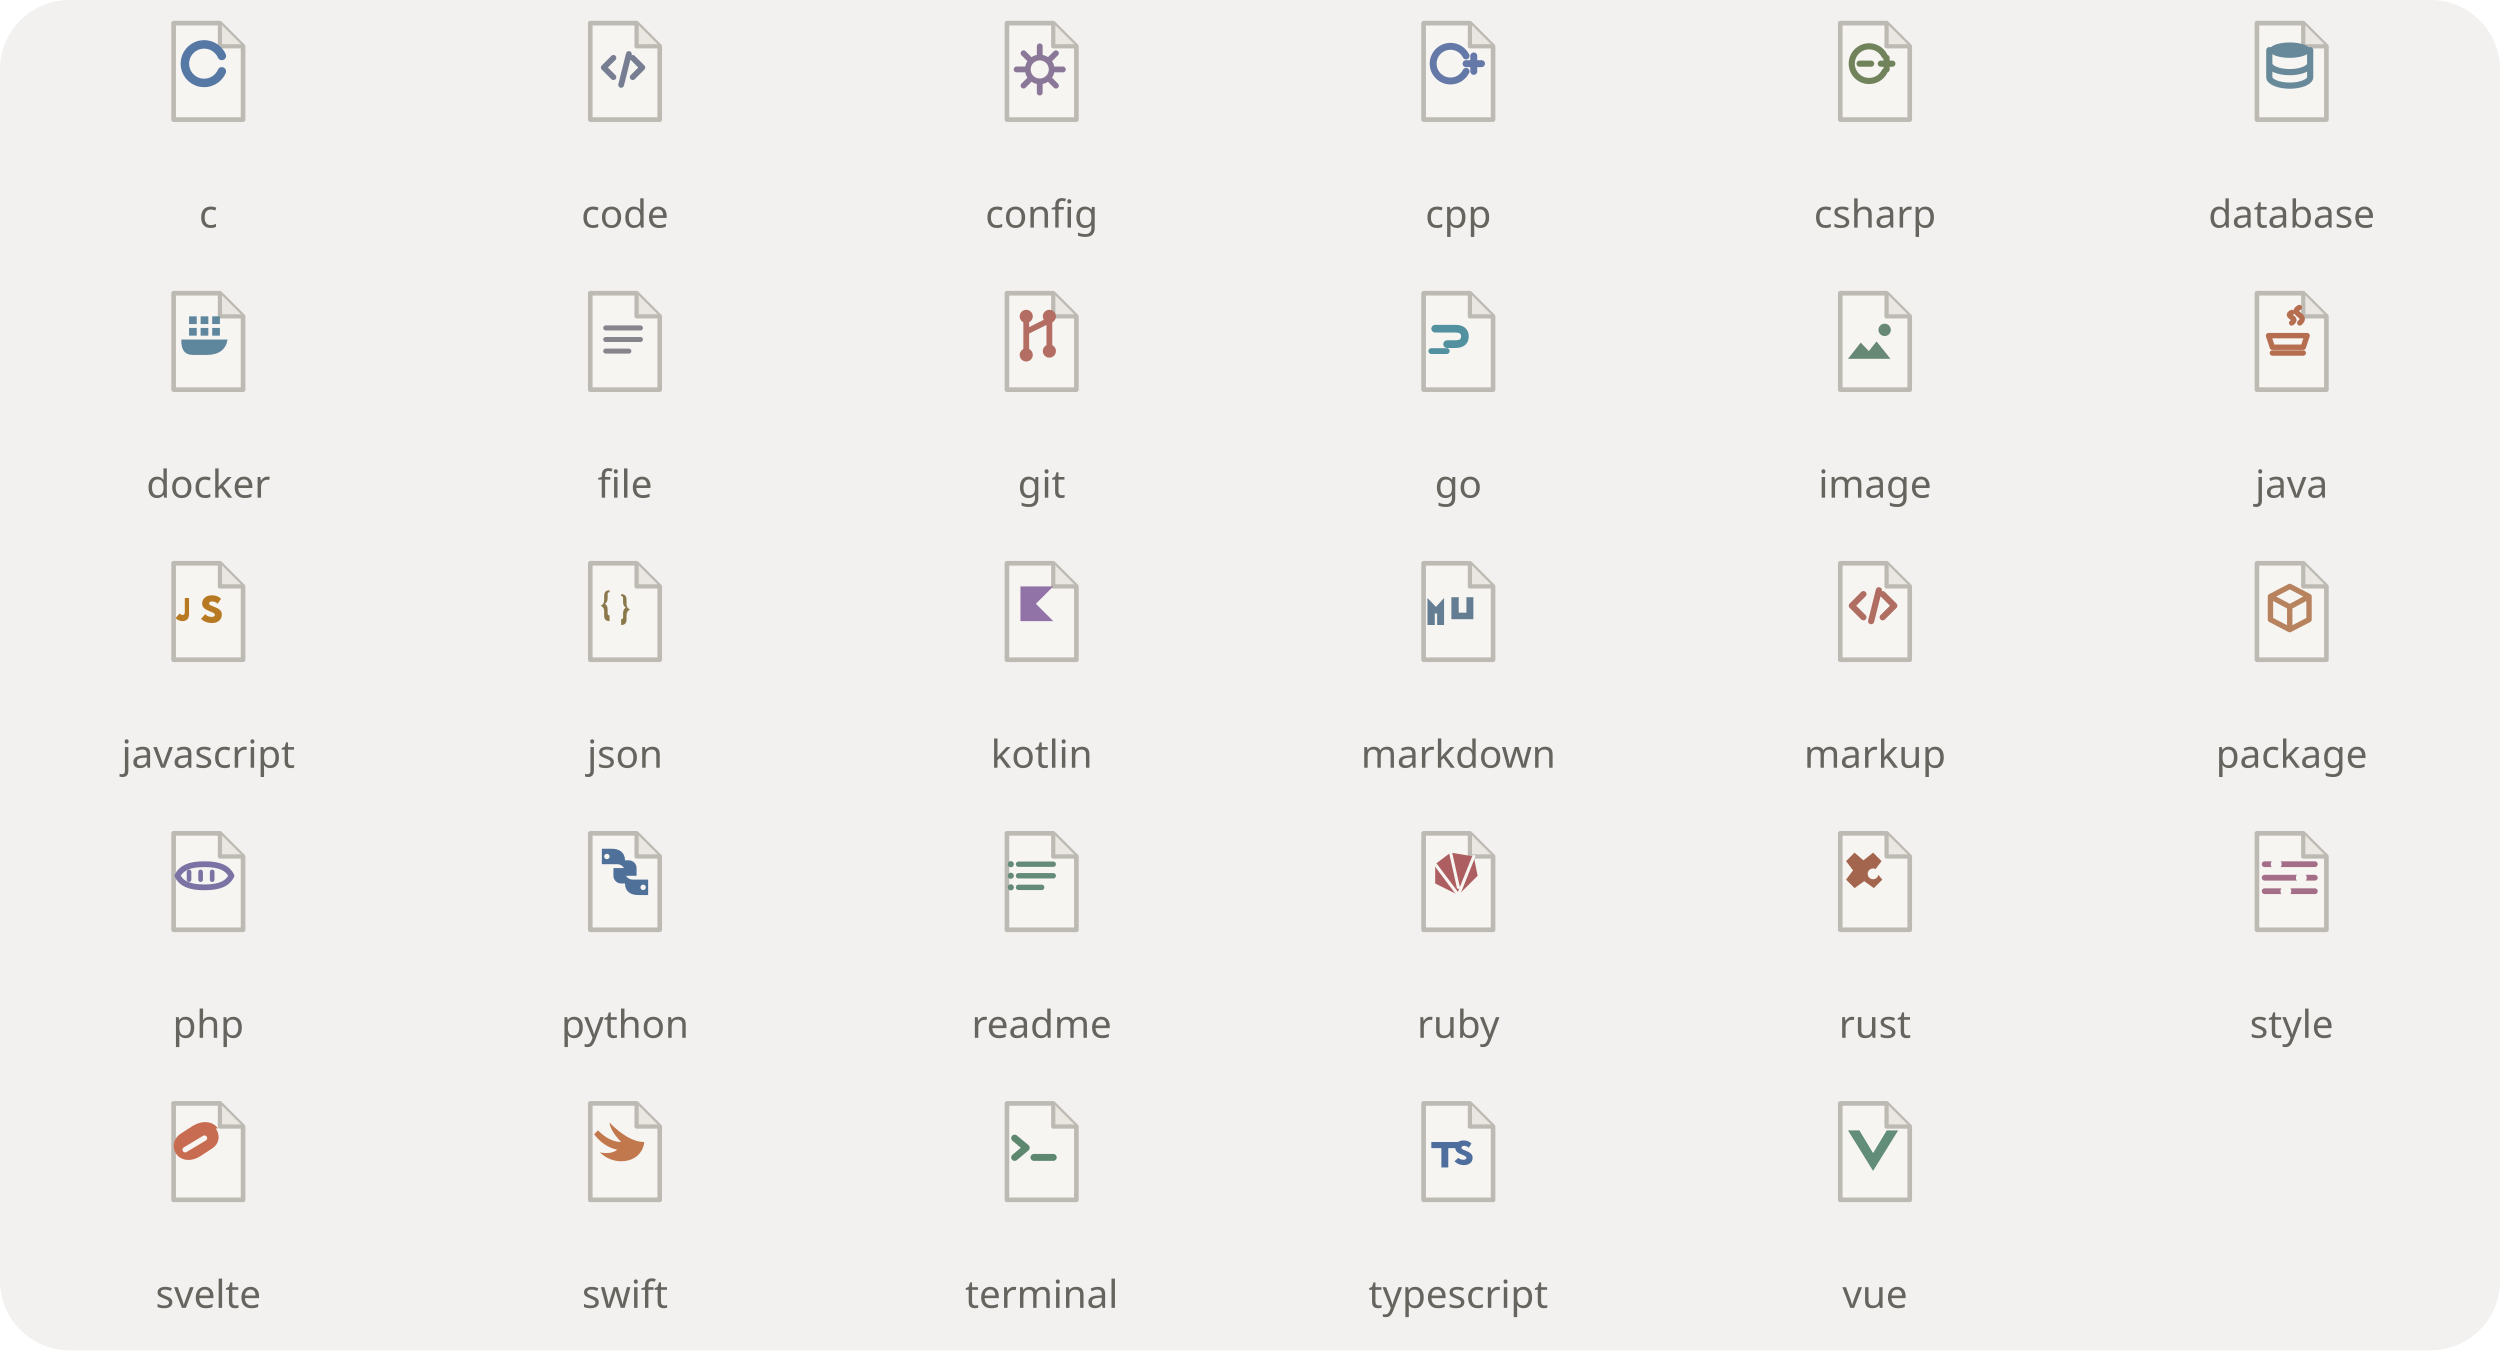
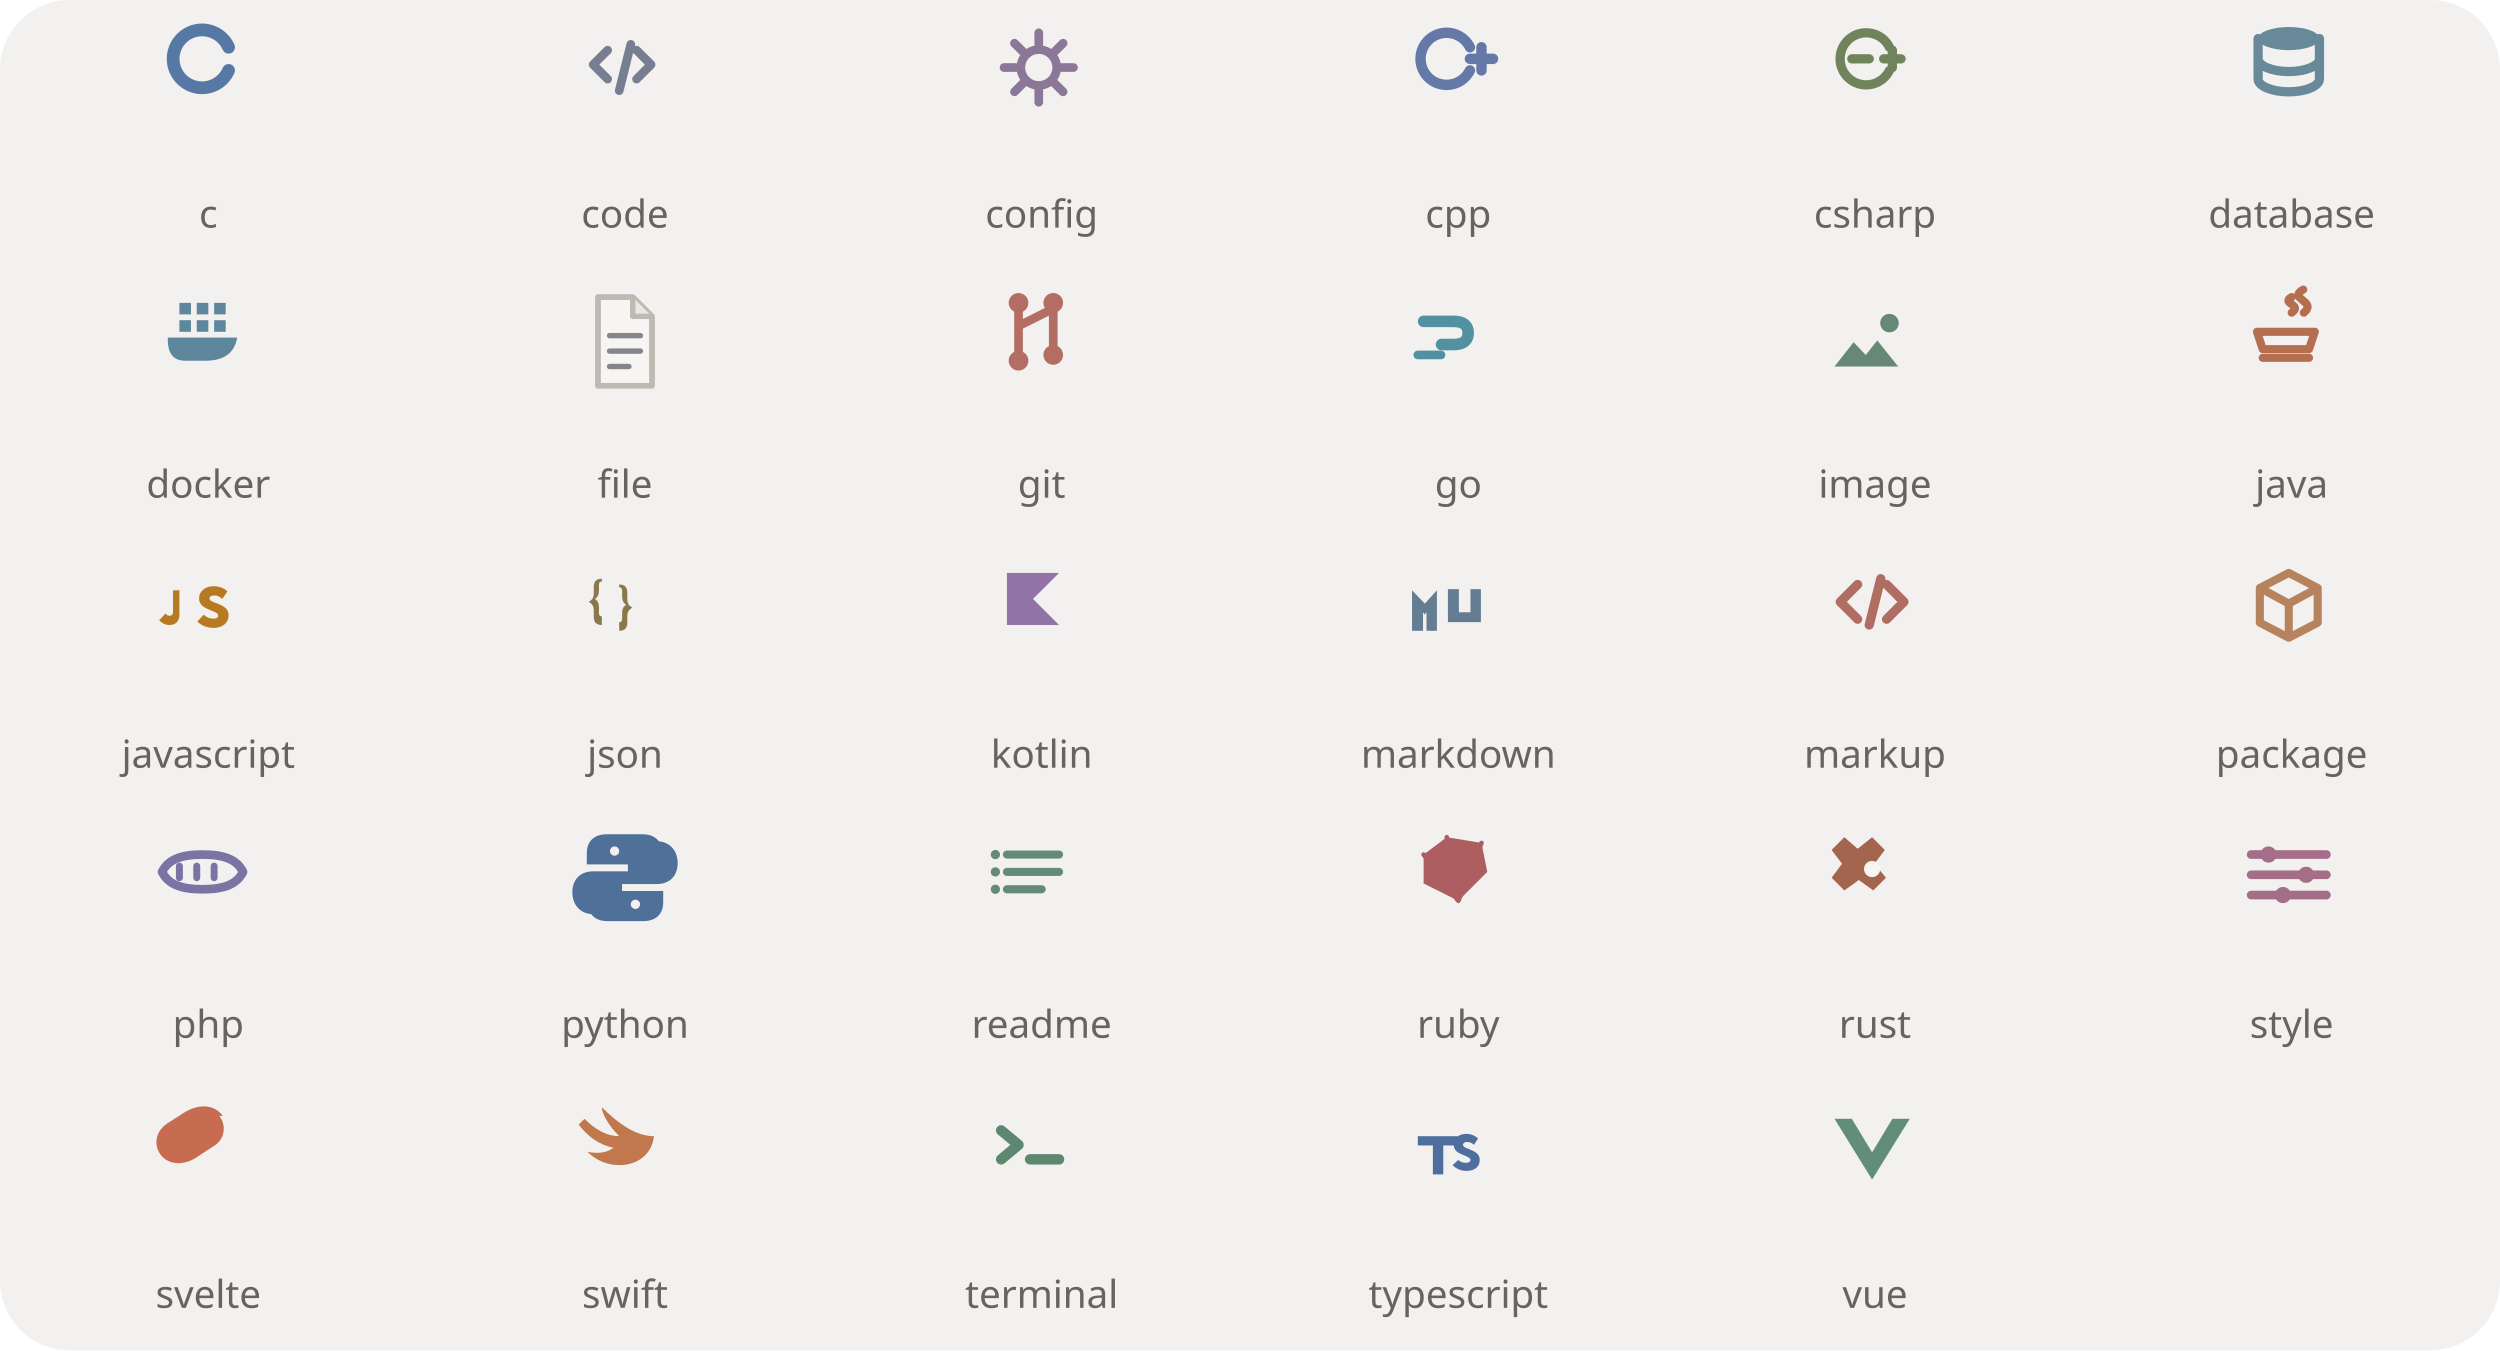
<svg xmlns="http://www.w3.org/2000/svg" width="648" height="350" viewBox="0 0 648 350">
  <rect width="100%" height="100%" rx="18" fill="#F2F1EF" />
  <g transform="translate(38,3) scale(1)">
-     <path d="M7 3h12l6 6v19H7z" fill="#F7F5F2" stroke="#BDB9B3" stroke-width="1.2" stroke-linejoin="round" />
-     <path d="M19 3v6h6" fill="#EAE7E2" stroke="#BDB9B3" stroke-width="1.1" stroke-linejoin="round" />
-     <g fill="#5578A4" stroke-linecap="round" stroke-linejoin="round">
+     <g transform="translate(-8 -8) scale(1.5)" fill="#5578A4" stroke-linecap="round" stroke-linejoin="round">
      <path d="M19.5 11.5a5 5 0 1 0 0 4" fill="none" stroke="#5578A4" stroke-width="2.2" stroke-linecap="round" />
    </g>
  </g>
  <text x="54.0" y="59" text-anchor="middle" fill="#66645F" font-family="Segoe UI, sans-serif" font-size="10">c</text>
  <g transform="translate(146,3) scale(1)">
-     <path d="M7 3h12l6 6v19H7z" fill="#F7F5F2" stroke="#BDB9B3" stroke-width="1.2" stroke-linejoin="round" />
-     <path d="M19 3v6h6" fill="#EAE7E2" stroke="#BDB9B3" stroke-width="1.1" stroke-linejoin="round" />
-     <g fill="#777E91" stroke-linecap="round" stroke-linejoin="round">
+     <g transform="translate(-8 -8) scale(1.5)" fill="#777E91" stroke-linecap="round" stroke-linejoin="round">
      <path d="M13 12l-2.5 2.5L13 17m5-5 2.5 2.5L18 17m-1-6-2 8" fill="none" stroke="#777E91" stroke-width="1.5" stroke-linecap="round" stroke-linejoin="round" />
    </g>
  </g>
  <text x="162.0" y="59" text-anchor="middle" fill="#66645F" font-family="Segoe UI, sans-serif" font-size="10">code</text>
  <g transform="translate(254,3) scale(1)">
-     <path d="M7 3h12l6 6v19H7z" fill="#F7F5F2" stroke="#BDB9B3" stroke-width="1.2" stroke-linejoin="round" />
-     <path d="M19 3v6h6" fill="#EAE7E2" stroke="#BDB9B3" stroke-width="1.1" stroke-linejoin="round" />
-     <g fill="#8B7797" stroke-linecap="round" stroke-linejoin="round">
+     <g transform="translate(-8 -8) scale(1.5)" fill="#8B7797" stroke-linecap="round" stroke-linejoin="round">
      <circle cx="15.5" cy="15" r="3.1" fill="none" stroke="#8B7797" stroke-width="1.5" />
      <path d="M15.5 9v2m0 8v2m6-6h-2m-8 0h-2m10.2-4.2-1.4 1.4m-5.6 5.6-1.4 1.4m8.4 0-1.4-1.4m-5.6-5.6-1.4-1.4" stroke="#8B7797" stroke-width="1.5" stroke-linecap="round" />
    </g>
  </g>
  <text x="270.0" y="59" text-anchor="middle" fill="#66645F" font-family="Segoe UI, sans-serif" font-size="10">config</text>
  <g transform="translate(362,3) scale(1)">
-     <path d="M7 3h12l6 6v19H7z" fill="#F7F5F2" stroke="#BDB9B3" stroke-width="1.2" stroke-linejoin="round" />
-     <path d="M19 3v6h6" fill="#EAE7E2" stroke="#BDB9B3" stroke-width="1.1" stroke-linejoin="round" />
-     <g fill="#6579A8" stroke-linecap="round" stroke-linejoin="round">
+     <g transform="translate(-8 -8) scale(1.5)" fill="#6579A8" stroke-linecap="round" stroke-linejoin="round">
      <path d="M18 11.5a4.5 4.5 0 1 0 0 4m2-4v4m-2-2h4" fill="none" stroke="#6579A8" stroke-width="1.8" stroke-linecap="round" />
    </g>
  </g>
  <text x="378.0" y="59" text-anchor="middle" fill="#66645F" font-family="Segoe UI, sans-serif" font-size="10">cpp</text>
  <g transform="translate(470,3) scale(1)">
-     <path d="M7 3h12l6 6v19H7z" fill="#F7F5F2" stroke="#BDB9B3" stroke-width="1.2" stroke-linejoin="round" />
-     <path d="M19 3v6h6" fill="#EAE7E2" stroke="#BDB9B3" stroke-width="1.1" stroke-linejoin="round" />
-     <g fill="#71835A" stroke-linecap="round" stroke-linejoin="round">
+     <g transform="translate(-8 -8) scale(1.5)" fill="#71835A" stroke-linecap="round" stroke-linejoin="round">
      <path d="M18.5 11.5a4.5 4.5 0 1 0 0 4M19 12v3m-1.5-1.5h3m-8.5 0h3" fill="none" stroke="#71835A" stroke-width="1.6" stroke-linecap="round" />
    </g>
  </g>
  <text x="486.0" y="59" text-anchor="middle" fill="#66645F" font-family="Segoe UI, sans-serif" font-size="10">csharp</text>
  <g transform="translate(578,3) scale(1)">
-     <path d="M7 3h12l6 6v19H7z" fill="#F7F5F2" stroke="#BDB9B3" stroke-width="1.2" stroke-linejoin="round" />
-     <path d="M19 3v6h6" fill="#EAE7E2" stroke="#BDB9B3" stroke-width="1.1" stroke-linejoin="round" />
-     <g fill="#67899A" stroke-linecap="round" stroke-linejoin="round">
+     <g transform="translate(-8 -8) scale(1.5)" fill="#67899A" stroke-linecap="round" stroke-linejoin="round">
      <ellipse cx="15.5" cy="10" rx="5.3" ry="2" />
      <path d="M10.2 10v7c0 1.2 2.4 2.2 5.3 2.2s5.3-1 5.3-2.2v-7M10.2 13.5c0 1.2 2.4 2.2 5.3 2.2s5.3-1 5.3-2.2" fill="none" stroke="#67899A" stroke-width="1.6" />
    </g>
  </g>
  <text x="594.0" y="59" text-anchor="middle" fill="#66645F" font-family="Segoe UI, sans-serif" font-size="10">database</text>
  <g transform="translate(38,73) scale(1)">
-     <path d="M7 3h12l6 6v19H7z" fill="#F7F5F2" stroke="#BDB9B3" stroke-width="1.2" stroke-linejoin="round" />
-     <path d="M19 3v6h6" fill="#EAE7E2" stroke="#BDB9B3" stroke-width="1.1" stroke-linejoin="round" />
-     <g fill="#5E879E" stroke-linecap="round" stroke-linejoin="round">
+     <g transform="translate(-8 -8) scale(1.5)" fill="#5E879E" stroke-linecap="round" stroke-linejoin="round">
      <path d="M9 15h12c-.5 2.7-2.3 4-5.5 4H12c-2 0-3.1-1.2-3-4zm2-3h2v2h-2zm3 0h2v2h-2zm3 0h2v2h-2zm-6-3h2v2h-2zm3 0h2v2h-2zm3 0h2v2h-2z" />
    </g>
  </g>
  <text x="54.0" y="129" text-anchor="middle" fill="#66645F" font-family="Segoe UI, sans-serif" font-size="10">docker</text>
  <g transform="translate(146,73) scale(1)">
-     <path d="M7 3h12l6 6v19H7z" fill="#F7F5F2" stroke="#BDB9B3" stroke-width="1.2" stroke-linejoin="round" />
-     <path d="M19 3v6h6" fill="#EAE7E2" stroke="#BDB9B3" stroke-width="1.1" stroke-linejoin="round" />
-     <g fill="#85858B" stroke-linecap="round" stroke-linejoin="round">
-       <path d="M11 12h9M11 15h9M11 18h6" fill="none" stroke="#85858B" stroke-width="1.3" stroke-linecap="round" />
-     </g>
+     <path d="M9 4h9l5 5v18H9z" fill="#F7F5F2" stroke="#BDB9B3" stroke-width="1.5" stroke-linejoin="round" />
+     <path d="M18 4v5h5" fill="#EAE7E2" stroke="#BDB9B3" stroke-width="1.4" stroke-linejoin="round" />
+     <path d="M12 14h8m-8 4h8m-8 4h5" fill="none" stroke="#85858B" stroke-width="1.4" stroke-linecap="round" />
  </g>
  <text x="162.0" y="129" text-anchor="middle" fill="#66645F" font-family="Segoe UI, sans-serif" font-size="10">file</text>
  <g transform="translate(254,73) scale(1)">
-     <path d="M7 3h12l6 6v19H7z" fill="#F7F5F2" stroke="#BDB9B3" stroke-width="1.2" stroke-linejoin="round" />
-     <path d="M19 3v6h6" fill="#EAE7E2" stroke="#BDB9B3" stroke-width="1.1" stroke-linejoin="round" />
-     <g fill="#B46D62" stroke-linecap="round" stroke-linejoin="round">
+     <g transform="translate(-8 -8) scale(1.5)" fill="#B46D62" stroke-linecap="round" stroke-linejoin="round">
      <path d="M12 10v8m0-5 6-3v8" fill="none" stroke="#B46D62" stroke-width="1.5" stroke-linecap="round" />
      <circle cx="12" cy="9" r="1.7" />
      <circle cx="12" cy="19" r="1.7" />
      <circle cx="18" cy="9" r="1.7" />
      <circle cx="18" cy="18" r="1.7" />
    </g>
  </g>
  <text x="270.0" y="129" text-anchor="middle" fill="#66645F" font-family="Segoe UI, sans-serif" font-size="10">git</text>
  <g transform="translate(362,73) scale(1)">
-     <path d="M7 3h12l6 6v19H7z" fill="#F7F5F2" stroke="#BDB9B3" stroke-width="1.2" stroke-linejoin="round" />
-     <path d="M19 3v6h6" fill="#EAE7E2" stroke="#BDB9B3" stroke-width="1.1" stroke-linejoin="round" />
-     <g fill="#5291A0" stroke-linecap="round" stroke-linejoin="round">
+     <g transform="translate(-8 -8) scale(1.5)" fill="#5291A0" stroke-linecap="round" stroke-linejoin="round">
      <path d="M10 12.2h5.2c1.7 0 2.5.7 2.5 2s-.8 2-2.5 2h-2.1" fill="none" stroke="#5291A0" stroke-width="2" stroke-linecap="round" />
      <path d="M9 18h4" stroke="#5291A0" stroke-width="1.5" stroke-linecap="round" />
    </g>
  </g>
  <text x="378.0" y="129" text-anchor="middle" fill="#66645F" font-family="Segoe UI, sans-serif" font-size="10">go</text>
  <g transform="translate(470,73) scale(1)">
-     <path d="M7 3h12l6 6v19H7z" fill="#F7F5F2" stroke="#BDB9B3" stroke-width="1.2" stroke-linejoin="round" />
-     <path d="M19 3v6h6" fill="#EAE7E2" stroke="#BDB9B3" stroke-width="1.1" stroke-linejoin="round" />
-     <g fill="#668875" stroke-linecap="round" stroke-linejoin="round">
+     <g transform="translate(-8 -8) scale(1.5)" fill="#668875" stroke-linecap="round" stroke-linejoin="round">
      <circle cx="18.5" cy="12.5" r="1.6" />
      <path d="M9 20l3.3-4.2 2.1 2.2 2-2.5 3.6 4.5z" />
    </g>
  </g>
  <text x="486.0" y="129" text-anchor="middle" fill="#66645F" font-family="Segoe UI, sans-serif" font-size="10">image</text>
  <g transform="translate(578,73) scale(1)">
-     <path d="M7 3h12l6 6v19H7z" fill="#F7F5F2" stroke="#BDB9B3" stroke-width="1.2" stroke-linejoin="round" />
-     <path d="M19 3v6h6" fill="#EAE7E2" stroke="#BDB9B3" stroke-width="1.1" stroke-linejoin="round" />
-     <g fill="#B66E50" stroke-linecap="round" stroke-linejoin="round">
+     <g transform="translate(-8 -8) scale(1.5)" fill="#B66E50" stroke-linecap="round" stroke-linejoin="round">
      <path d="M16 8c-2 1.1 2 1.3 0 2.7m2-4c-2.8 1.6 2.5 2 .1 4M10 14h10l-1 3h-8zm1 4.5h8" fill="none" stroke="#B66E50" stroke-width="1.4" stroke-linecap="round" stroke-linejoin="round" />
    </g>
  </g>
  <text x="594.0" y="129" text-anchor="middle" fill="#66645F" font-family="Segoe UI, sans-serif" font-size="10">java</text>
  <g transform="translate(38,143) scale(1)">
-     <path d="M7 3h12l6 6v19H7z" fill="#F7F5F2" stroke="#BDB9B3" stroke-width="1.2" stroke-linejoin="round" />
-     <path d="M19 3v6h6" fill="#EAE7E2" stroke="#BDB9B3" stroke-width="1.1" stroke-linejoin="round" />
-     <g fill="#B77A22" stroke-linecap="round" stroke-linejoin="round">
+     <g transform="translate(-8 -8) scale(1.5)" fill="#B77A22" stroke-linecap="round" stroke-linejoin="round">
      <path d="M11 12v4.2c0 1.2-.7 1.8-1.7 1.8-.7 0-1.3-.3-1.8-.8l1.1-1.2c.2.3.4.4.7.4.4 0 .6-.2.6-.7V12zm7.4 1.5c-.4-.4-.8-.6-1.4-.6-.5 0-.8.2-.8.5 0 .4.4.5 1.1.8 1.4.5 2.2 1 2.2 2.1 0 1.4-1.1 2.2-2.6 2.2-1.1 0-2.1-.4-2.8-1.1l1.1-1.2c.5.5 1 .7 1.7.7.5 0 .8-.2.8-.5 0-.4-.4-.6-1.2-.9-1.2-.5-2.1-.9-2.1-2.1 0-1.2 1-2.1 2.5-2.1 1 0 1.8.3 2.4.9z" />
    </g>
  </g>
  <text x="54.0" y="199" text-anchor="middle" fill="#66645F" font-family="Segoe UI, sans-serif" font-size="10">javascript</text>
  <g transform="translate(146,143) scale(1)">
-     <path d="M7 3h12l6 6v19H7z" fill="#F7F5F2" stroke="#BDB9B3" stroke-width="1.2" stroke-linejoin="round" />
-     <path d="M19 3v6h6" fill="#EAE7E2" stroke="#BDB9B3" stroke-width="1.1" stroke-linejoin="round" />
-     <g fill="#8A784A" stroke-linecap="round" stroke-linejoin="round">
+     <g transform="translate(-8 -8) scale(1.5)" fill="#8A784A" stroke-linecap="round" stroke-linejoin="round">
      <path d="M12 10c-1 0-1.4.5-1.4 1.5v1c0 .8-.3 1.2-.9 1.5.6.3.9.7.9 1.5v1c0 1 .4 1.5 1.4 1.5v-1.5c-.4 0-.5-.2-.5-.6v-.9c0-.7-.2-1.2-.7-1.5.5-.3.7-.8.7-1.5v-.9c0-.4.1-.6.5-.6zm3 0v1.5c.4 0 .5.2.5.6v.9c0 .7.2 1.2.7 1.5-.5.3-.7.8-.7 1.5v.9c0 .4-.1.6-.5.6V19c1 0 1.4-.5 1.4-1.5v-1c0-.8.3-1.2.9-1.5-.6-.3-.9-.7-.9-1.5v-1c0-1-.4-1.5-1.4-1.5z" />
    </g>
  </g>
  <text x="162.0" y="199" text-anchor="middle" fill="#66645F" font-family="Segoe UI, sans-serif" font-size="10">json</text>
  <g transform="translate(254,143) scale(1)">
-     <path d="M7 3h12l6 6v19H7z" fill="#F7F5F2" stroke="#BDB9B3" stroke-width="1.2" stroke-linejoin="round" />
-     <path d="M19 3v6h6" fill="#EAE7E2" stroke="#BDB9B3" stroke-width="1.1" stroke-linejoin="round" />
-     <g fill="#9273A8" stroke-linecap="round" stroke-linejoin="round">
+     <g transform="translate(-8 -8) scale(1.5)" fill="#9273A8" stroke-linecap="round" stroke-linejoin="round">
      <path d="M10 9h9l-4.5 4.5L19 18h-9z" />
-       <path d="M10 9v9" fill="none" stroke="#F7F5F2" stroke-width="1" />
    </g>
  </g>
  <text x="270.0" y="199" text-anchor="middle" fill="#66645F" font-family="Segoe UI, sans-serif" font-size="10">kotlin</text>
  <g transform="translate(362,143) scale(1)">
-     <path d="M7 3h12l6 6v19H7z" fill="#F7F5F2" stroke="#BDB9B3" stroke-width="1.2" stroke-linejoin="round" />
-     <path d="M19 3v6h6" fill="#EAE7E2" stroke="#BDB9B3" stroke-width="1.1" stroke-linejoin="round" />
-     <g fill="#657D92" stroke-linecap="round" stroke-linejoin="round">
+     <g transform="translate(-8 -8) scale(1.5)" fill="#657D92" stroke-linecap="round" stroke-linejoin="round">
      <path d="M8 19v-7l2.2 2.3 2.1-2.3v7h-1.8v-3.2l-.3.4-.3-.4V19zm6.2-7.2h1.9v4h2v-4h1.8v5.7h-5.7z" />
    </g>
  </g>
  <text x="378.0" y="199" text-anchor="middle" fill="#66645F" font-family="Segoe UI, sans-serif" font-size="10">markdown</text>
  <g transform="translate(470,143) scale(1)">
-     <path d="M7 3h12l6 6v19H7z" fill="#F7F5F2" stroke="#BDB9B3" stroke-width="1.2" stroke-linejoin="round" />
-     <path d="M19 3v6h6" fill="#EAE7E2" stroke="#BDB9B3" stroke-width="1.1" stroke-linejoin="round" />
-     <g fill="#B06E63" stroke-linecap="round" stroke-linejoin="round">
+     <g transform="translate(-8 -8) scale(1.5)" fill="#B06E63" stroke-linecap="round" stroke-linejoin="round">
      <path d="M13 11l-3 3 3 3m5-6 3 3-3 3m-1-7-2 8" fill="none" stroke="#B06E63" stroke-width="1.6" stroke-linecap="round" stroke-linejoin="round" />
    </g>
  </g>
  <text x="486.0" y="199" text-anchor="middle" fill="#66645F" font-family="Segoe UI, sans-serif" font-size="10">markup</text>
  <g transform="translate(578,143) scale(1)">
-     <path d="M7 3h12l6 6v19H7z" fill="#F7F5F2" stroke="#BDB9B3" stroke-width="1.2" stroke-linejoin="round" />
-     <path d="M19 3v6h6" fill="#EAE7E2" stroke="#BDB9B3" stroke-width="1.1" stroke-linejoin="round" />
-     <g fill="#B7835F" stroke-linecap="round" stroke-linejoin="round">
+     <g transform="translate(-8 -8) scale(1.5)" fill="#B7835F" stroke-linecap="round" stroke-linejoin="round">
      <path d="M15.5 9l5 2.6v6l-5 2.6-5-2.6v-6zM10.5 11.6l5 2.7 5-2.7m-5 2.7v5.9" fill="none" stroke="#B7835F" stroke-width="1.4" stroke-linejoin="round" />
    </g>
  </g>
  <text x="594.0" y="199" text-anchor="middle" fill="#66645F" font-family="Segoe UI, sans-serif" font-size="10">package</text>
  <g transform="translate(38,213) scale(1)">
-     <path d="M7 3h12l6 6v19H7z" fill="#F7F5F2" stroke="#BDB9B3" stroke-width="1.2" stroke-linejoin="round" />
-     <path d="M19 3v6h6" fill="#EAE7E2" stroke="#BDB9B3" stroke-width="1.1" stroke-linejoin="round" />
-     <g fill="#7A73A3" stroke-linecap="round" stroke-linejoin="round">
+     <g transform="translate(-8 -8) scale(1.5)" fill="#7A73A3" stroke-linecap="round" stroke-linejoin="round">
      <path d="M8 14c1-2 3-3 7-3s6 1 7 3c-1 2-3 3-7 3s-6-1-7-3z" fill="none" stroke="#7A73A3" stroke-width="1.5" />
      <path d="M11 13v2m3-2v2m3-2v2" stroke="#7A73A3" stroke-width="1.2" />
    </g>
  </g>
  <text x="54.0" y="269" text-anchor="middle" fill="#66645F" font-family="Segoe UI, sans-serif" font-size="10">php</text>
  <g transform="translate(146,213) scale(1)">
-     <path d="M7 3h12l6 6v19H7z" fill="#F7F5F2" stroke="#BDB9B3" stroke-width="1.2" stroke-linejoin="round" />
-     <path d="M19 3v6h6" fill="#EAE7E2" stroke="#BDB9B3" stroke-width="1.1" stroke-linejoin="round" />
-     <g fill="#4E7099" stroke-linecap="round" stroke-linejoin="round">
-       <path d="M16 10c0-2-1.4-3-3.4-3H10v4h4c1.1 0 2 .9 2 2v1h3v-2c0-1.1-.9-2-2-2h-1zM16 16c0 2 1.4 3 3.4 3H22v-4h-4c-1.1 0-2-.9-2-2v-1h-3v2c0 1.1.9 2 2 2h1z" />
-       <circle cx="11.3" cy="9" r=".7" fill="#F7F5F2" />
-       <circle cx="20.7" cy="17" r=".7" fill="#F7F5F2" />
+     <g transform="translate(-8 -8) scale(1.5)" fill="#4E7099" stroke-linecap="round" stroke-linejoin="round">
+       <path d="M16 7.5h-3.2c-2.1 0-3.4 1.2-3.4 3.2v2h7.1v1.2h-6c-2.2 0-3.6 1.4-3.6 3.6s1.4 3.8 3.6 3.8h2.2v-2.1c0-2.2 1.5-3.8 3.7-3.8h3.1c1.8 0 3-1.2 3-3v-1.5c0-2-1.2-3.4-3.4-3.4zm-1.8 2.1a.8.8 0 1 1 0 1.6.8.8 0 0 1 0-1.6z" />
+       <path d="M16 22.5h3.2c2.1 0 3.4-1.2 3.4-3.2v-2h-7.1v-1.2h6c2.2 0 3.6-1.4 3.6-3.6s-1.4-3.8-3.6-3.8h-2.2v2.1c0 2.2-1.5 3.8-3.7 3.8h-3.1c-1.8 0-3 1.2-3 3v1.5c0 2 1.2 3.4 3.4 3.4zm1.8-2.1a.8.8 0 1 1 0-1.6.8.8 0 0 1 0 1.6z" />
    </g>
  </g>
  <text x="162.0" y="269" text-anchor="middle" fill="#66645F" font-family="Segoe UI, sans-serif" font-size="10">python</text>
  <g transform="translate(254,213) scale(1)">
-     <path d="M7 3h12l6 6v19H7z" fill="#F7F5F2" stroke="#BDB9B3" stroke-width="1.2" stroke-linejoin="round" />
-     <path d="M19 3v6h6" fill="#EAE7E2" stroke="#BDB9B3" stroke-width="1.1" stroke-linejoin="round" />
-     <g fill="#648A78" stroke-linecap="round" stroke-linejoin="round">
+     <g transform="translate(-8 -8) scale(1.5)" fill="#648A78" stroke-linecap="round" stroke-linejoin="round">
      <path d="M10 11h9M10 14h9M10 17h6" fill="none" stroke="#648A78" stroke-width="1.4" stroke-linecap="round" />
      <circle cx="8" cy="11" r=".8" />
      <circle cx="8" cy="14" r=".8" />
      <circle cx="8" cy="17" r=".8" />
    </g>
  </g>
  <text x="270.0" y="269" text-anchor="middle" fill="#66645F" font-family="Segoe UI, sans-serif" font-size="10">readme</text>
  <g transform="translate(362,213) scale(1)">
-     <path d="M7 3h12l6 6v19H7z" fill="#F7F5F2" stroke="#BDB9B3" stroke-width="1.2" stroke-linejoin="round" />
-     <path d="M19 3v6h6" fill="#EAE7E2" stroke="#BDB9B3" stroke-width="1.1" stroke-linejoin="round" />
-     <g fill="#AD5E61" stroke-linecap="round" stroke-linejoin="round">
+     <g transform="translate(-8 -8) scale(1.5)" fill="#AD5E61" stroke-linecap="round" stroke-linejoin="round">
      <path d="M10 11l4-3 6 1 1 5-5 5-6-3z" />
-       <path d="M10 11l6 8 4-10m-6-1 2 9" fill="none" stroke="#F7F5F2" stroke-width=".8" />
+       <path d="M10 11l6 8 4-10m-6-1 2 9" fill="none" stroke="#AD5E61" stroke-width=".8" />
    </g>
  </g>
  <text x="378.0" y="269" text-anchor="middle" fill="#66645F" font-family="Segoe UI, sans-serif" font-size="10">ruby</text>
  <g transform="translate(470,213) scale(1)">
-     <path d="M7 3h12l6 6v19H7z" fill="#F7F5F2" stroke="#BDB9B3" stroke-width="1.2" stroke-linejoin="round" />
-     <path d="M19 3v6h6" fill="#EAE7E2" stroke="#BDB9B3" stroke-width="1.1" stroke-linejoin="round" />
-     <g fill="#A3654D" stroke-linecap="round" stroke-linejoin="round">
+     <g transform="translate(-8 -8) scale(1.5)" fill="#A3654D" stroke-linecap="round" stroke-linejoin="round">
      <path d="M13 10l2.5-2 2.2 2.2-1.8 2.4 2 2.4-2.2 2.2-2.5-1.8-2.5 1.8-2.2-2.2 1.8-2.4-1.8-2.4 2.2-2.2z" />
      <circle cx="15.5" cy="13.5" r="1.4" fill="#F7F5F2" />
    </g>
  </g>
  <text x="486.0" y="269" text-anchor="middle" fill="#66645F" font-family="Segoe UI, sans-serif" font-size="10">rust</text>
  <g transform="translate(578,213) scale(1)">
-     <path d="M7 3h12l6 6v19H7z" fill="#F7F5F2" stroke="#BDB9B3" stroke-width="1.2" stroke-linejoin="round" />
-     <path d="M19 3v6h6" fill="#EAE7E2" stroke="#BDB9B3" stroke-width="1.1" stroke-linejoin="round" />
-     <g fill="#A46E89" stroke-linecap="round" stroke-linejoin="round">
+     <g transform="translate(-8 -8) scale(1.5)" fill="#A46E89" stroke-linecap="round" stroke-linejoin="round">
      <path d="M9 11h13M9 14.5h13M9 18h13" stroke="#A46E89" stroke-width="1.5" stroke-linecap="round" />
-       <circle cx="12" cy="11" r="1.4" fill="#F7F5F2" />
-       <circle cx="18.5" cy="14.5" r="1.4" fill="#F7F5F2" />
-       <circle cx="14.5" cy="18" r="1.4" fill="#F7F5F2" />
+       <circle cx="12" cy="11" r="1.4" />
+       <circle cx="18.5" cy="14.5" r="1.4" />
+       <circle cx="14.5" cy="18" r="1.4" />
    </g>
  </g>
  <text x="594.0" y="269" text-anchor="middle" fill="#66645F" font-family="Segoe UI, sans-serif" font-size="10">style</text>
  <g transform="translate(38,283) scale(1)">
-     <path d="M7 3h12l6 6v19H7z" fill="#F7F5F2" stroke="#BDB9B3" stroke-width="1.2" stroke-linejoin="round" />
-     <path d="M19 3v6h6" fill="#EAE7E2" stroke="#BDB9B3" stroke-width="1.1" stroke-linejoin="round" />
-     <g fill="#C86C51" stroke-linecap="round" stroke-linejoin="round">
+     <g transform="translate(-8 -8) scale(1.5)" fill="#C86C51" stroke-linecap="round" stroke-linejoin="round">
      <path d="M18.5 9.5c-1.4-2-4.2-2.2-6.8-.5l-2.8 1.8c-2.4 1.6-2.3 4.3-.8 5.8 1.4 1.4 3.8 1.4 5.8.1l3.2-2.1c1.7-1.1 2.1-3.4.8-5.1z" />
-       <path d="M10 15l5-3" fill="none" stroke="#F7F5F2" stroke-width="1.4" stroke-linecap="round" />
+       <path d="M10 15l5-3" fill="none" stroke="#C86C51" stroke-width="1.4" stroke-linecap="round" />
    </g>
  </g>
  <text x="54.0" y="339" text-anchor="middle" fill="#66645F" font-family="Segoe UI, sans-serif" font-size="10">svelte</text>
  <g transform="translate(146,283) scale(1)">
-     <path d="M7 3h12l6 6v19H7z" fill="#F7F5F2" stroke="#BDB9B3" stroke-width="1.2" stroke-linejoin="round" />
-     <path d="M19 3v6h6" fill="#EAE7E2" stroke="#BDB9B3" stroke-width="1.1" stroke-linejoin="round" />
-     <g fill="#C1784D" stroke-linecap="round" stroke-linejoin="round">
+     <g transform="translate(-8 -8) scale(1.5)" fill="#C1784D" stroke-linecap="round" stroke-linejoin="round">
      <path d="M9 10c2 2 4 3 6 3-2-2-3-4-3-5 3 3 6 5 9 5-.3 3-2.7 5-6 5-2 0-4-.8-5.5-2.3 2 .4 3.5.1 4.5-.7-2.5-.5-4.5-2-6-4z" />
    </g>
  </g>
  <text x="162.0" y="339" text-anchor="middle" fill="#66645F" font-family="Segoe UI, sans-serif" font-size="10">swift</text>
  <g transform="translate(254,283) scale(1)">
-     <path d="M7 3h12l6 6v19H7z" fill="#F7F5F2" stroke="#BDB9B3" stroke-width="1.2" stroke-linejoin="round" />
-     <path d="M19 3v6h6" fill="#EAE7E2" stroke="#BDB9B3" stroke-width="1.1" stroke-linejoin="round" />
-     <g fill="#5E8770" stroke-linecap="round" stroke-linejoin="round">
+     <g transform="translate(-8 -8) scale(1.5)" fill="#5E8770" stroke-linecap="round" stroke-linejoin="round">
      <path d="M9 12l3 2.5-3 2.5M14 17h5" fill="none" stroke="#5E8770" stroke-width="1.8" stroke-linecap="round" stroke-linejoin="round" />
    </g>
  </g>
  <text x="270.0" y="339" text-anchor="middle" fill="#66645F" font-family="Segoe UI, sans-serif" font-size="10">terminal</text>
  <g transform="translate(362,283) scale(1)">
-     <path d="M7 3h12l6 6v19H7z" fill="#F7F5F2" stroke="#BDB9B3" stroke-width="1.2" stroke-linejoin="round" />
-     <path d="M19 3v6h6" fill="#EAE7E2" stroke="#BDB9B3" stroke-width="1.1" stroke-linejoin="round" />
-     <g fill="#4E6F9E" stroke-linecap="round" stroke-linejoin="round">
+     <g transform="translate(-8 -8) scale(1.5)" fill="#4E6F9E" stroke-linecap="round" stroke-linejoin="round">
      <path d="M9 13h7v1.6h-2.6v5H11.6v-5H9zm9.7 1.5c-.3-.3-.7-.5-1.2-.5-.4 0-.7.2-.7.5 0 .3.4.5 1 .7 1.2.5 1.9.9 1.9 1.9 0 1.2-.9 1.9-2.3 1.9-1 0-1.8-.4-2.4-1l1-.9c.4.4.8.5 1.4.5.4 0 .7-.2.7-.5s-.4-.5-1.1-.8c-1.1-.4-1.8-.8-1.8-1.9 0-1.1.9-1.8 2.2-1.8.8 0 1.5.3 2 .8z" />
    </g>
  </g>
  <text x="378.0" y="339" text-anchor="middle" fill="#66645F" font-family="Segoe UI, sans-serif" font-size="10">typescript</text>
  <g transform="translate(470,283) scale(1)">
-     <path d="M7 3h12l6 6v19H7z" fill="#F7F5F2" stroke="#BDB9B3" stroke-width="1.2" stroke-linejoin="round" />
-     <path d="M19 3v6h6" fill="#EAE7E2" stroke="#BDB9B3" stroke-width="1.1" stroke-linejoin="round" />
-     <g fill="#628D78" stroke-linecap="round" stroke-linejoin="round">
+     <g transform="translate(-8 -8) scale(1.5)" fill="#628D78" stroke-linecap="round" stroke-linejoin="round">
      <path d="M9 10h3l3.5 5.8L19 10h3l-6.5 10.5z" />
-       <path d="M12 10h2l1.5 2.4L17 10h2l-3.5 5.8z" fill="#F7F5F2" />
    </g>
  </g>
  <text x="486.0" y="339" text-anchor="middle" fill="#66645F" font-family="Segoe UI, sans-serif" font-size="10">vue</text>
</svg>
